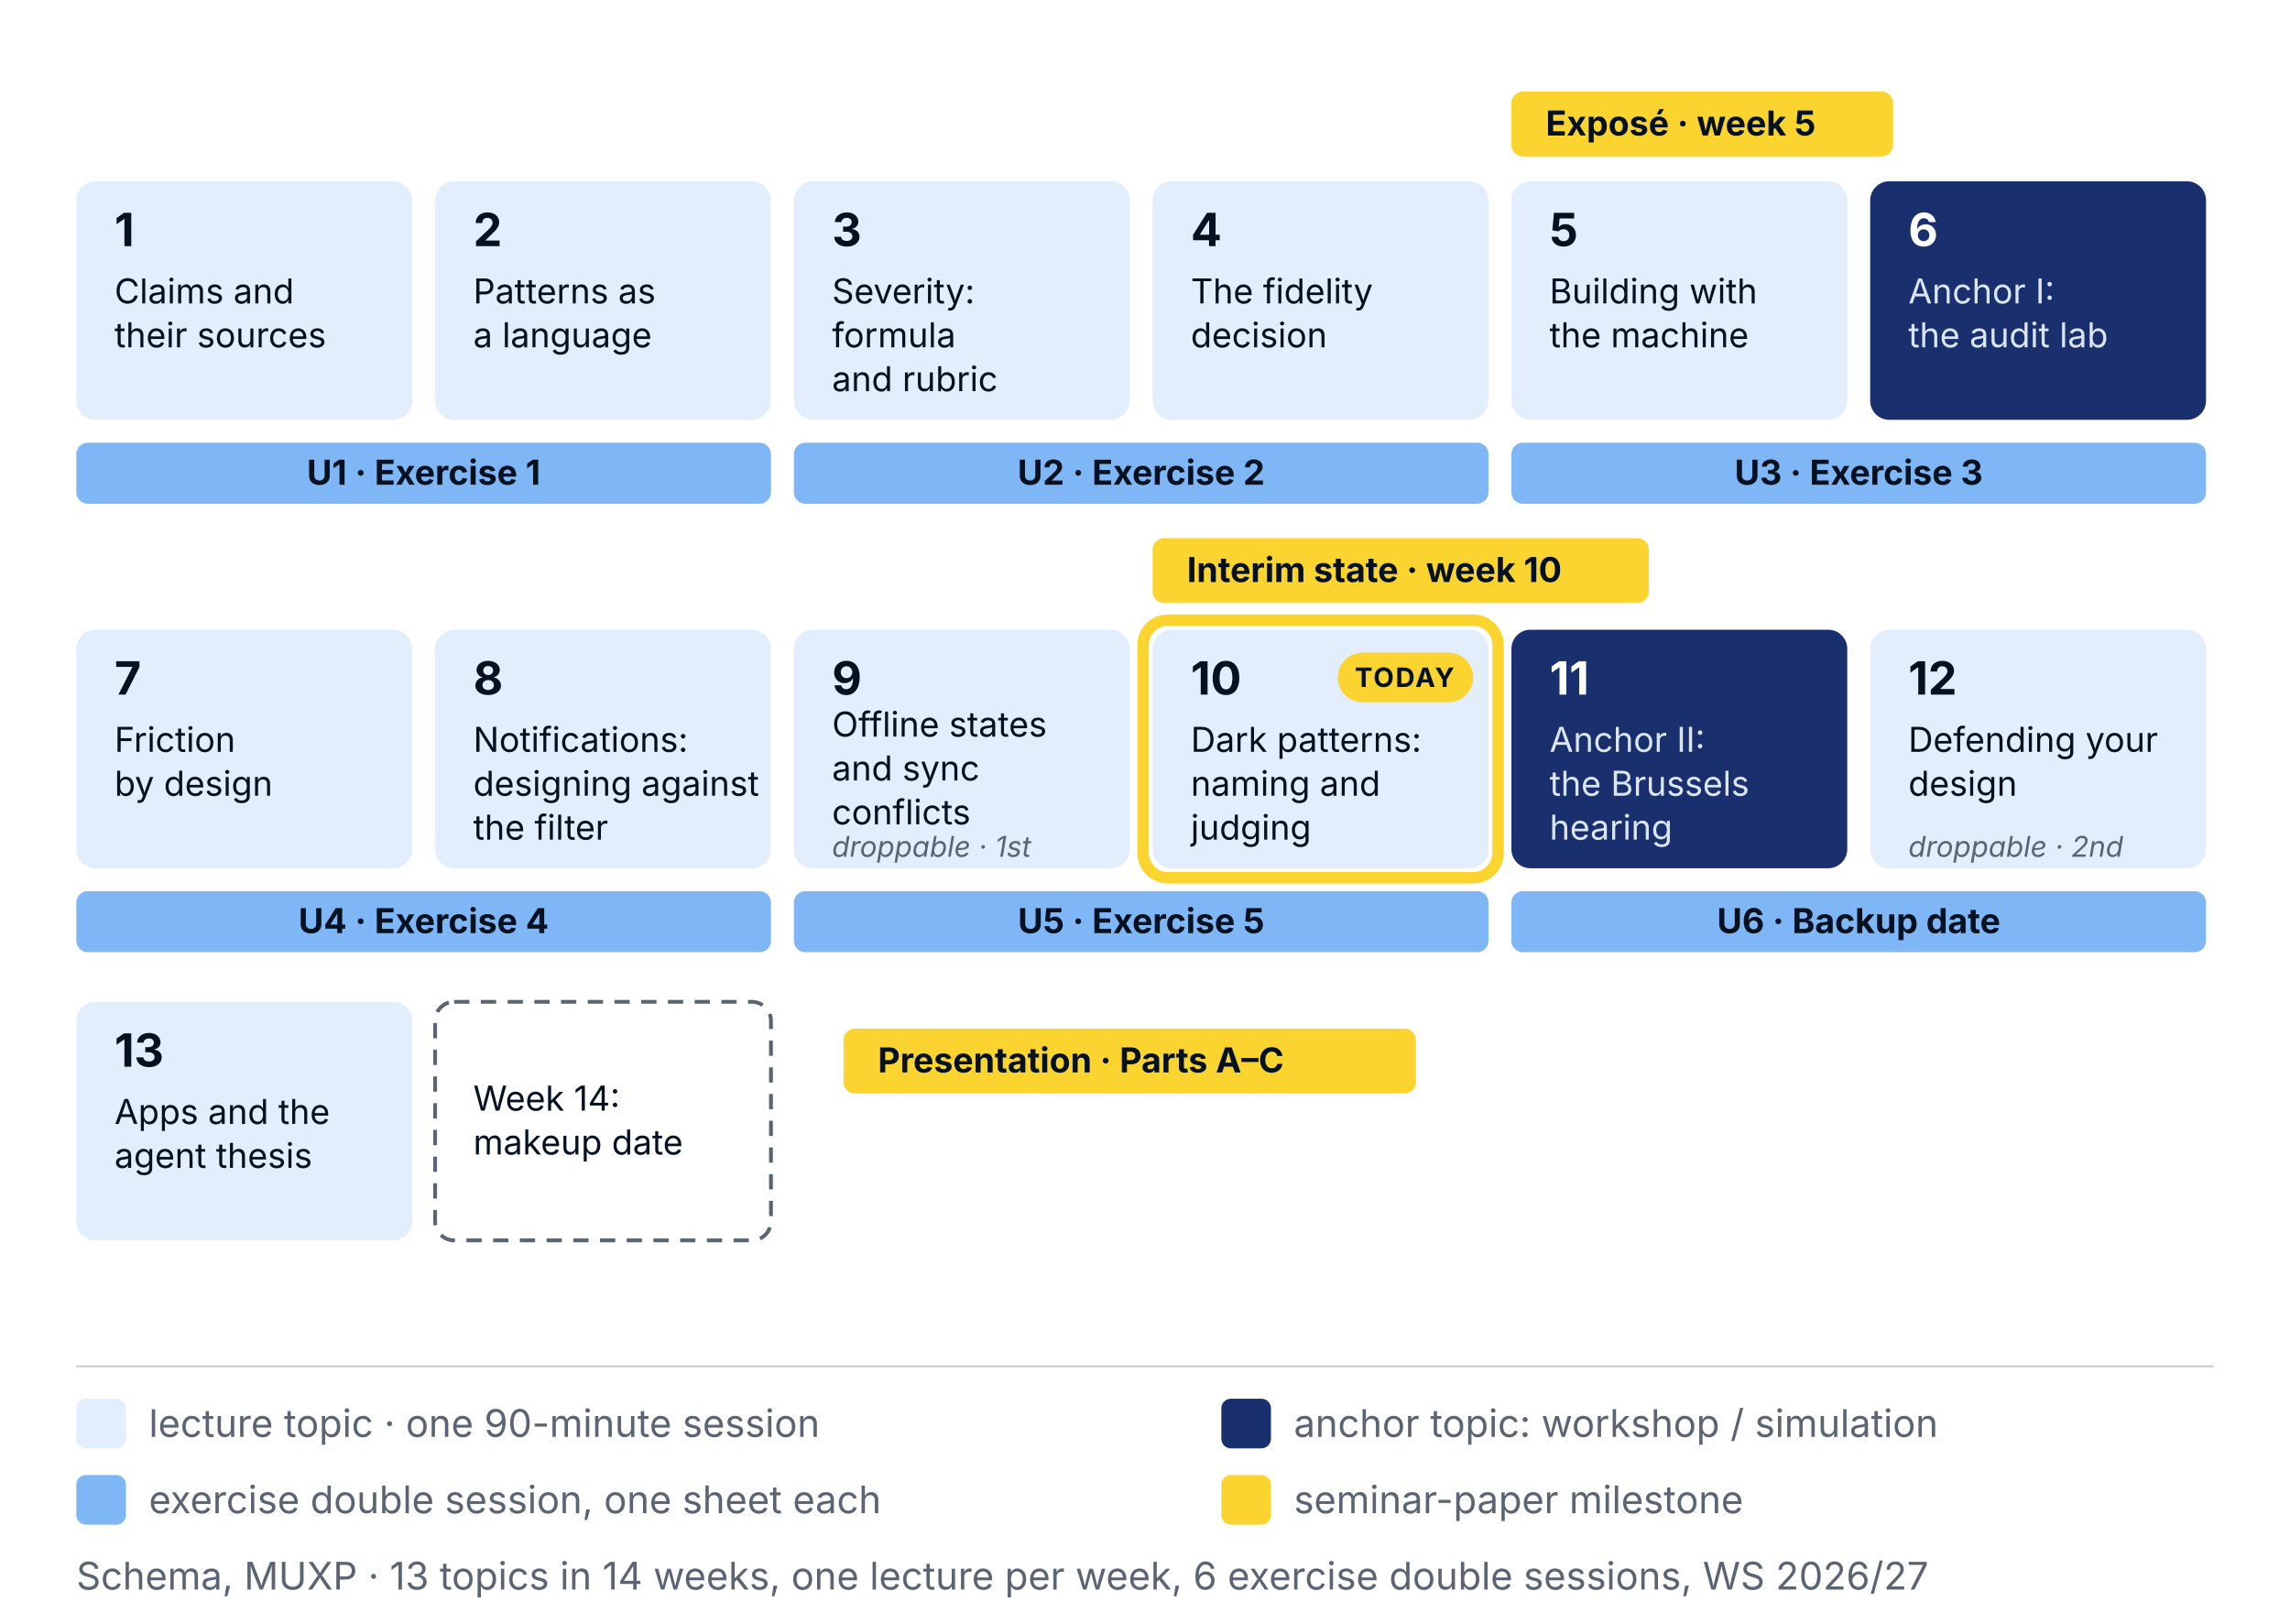
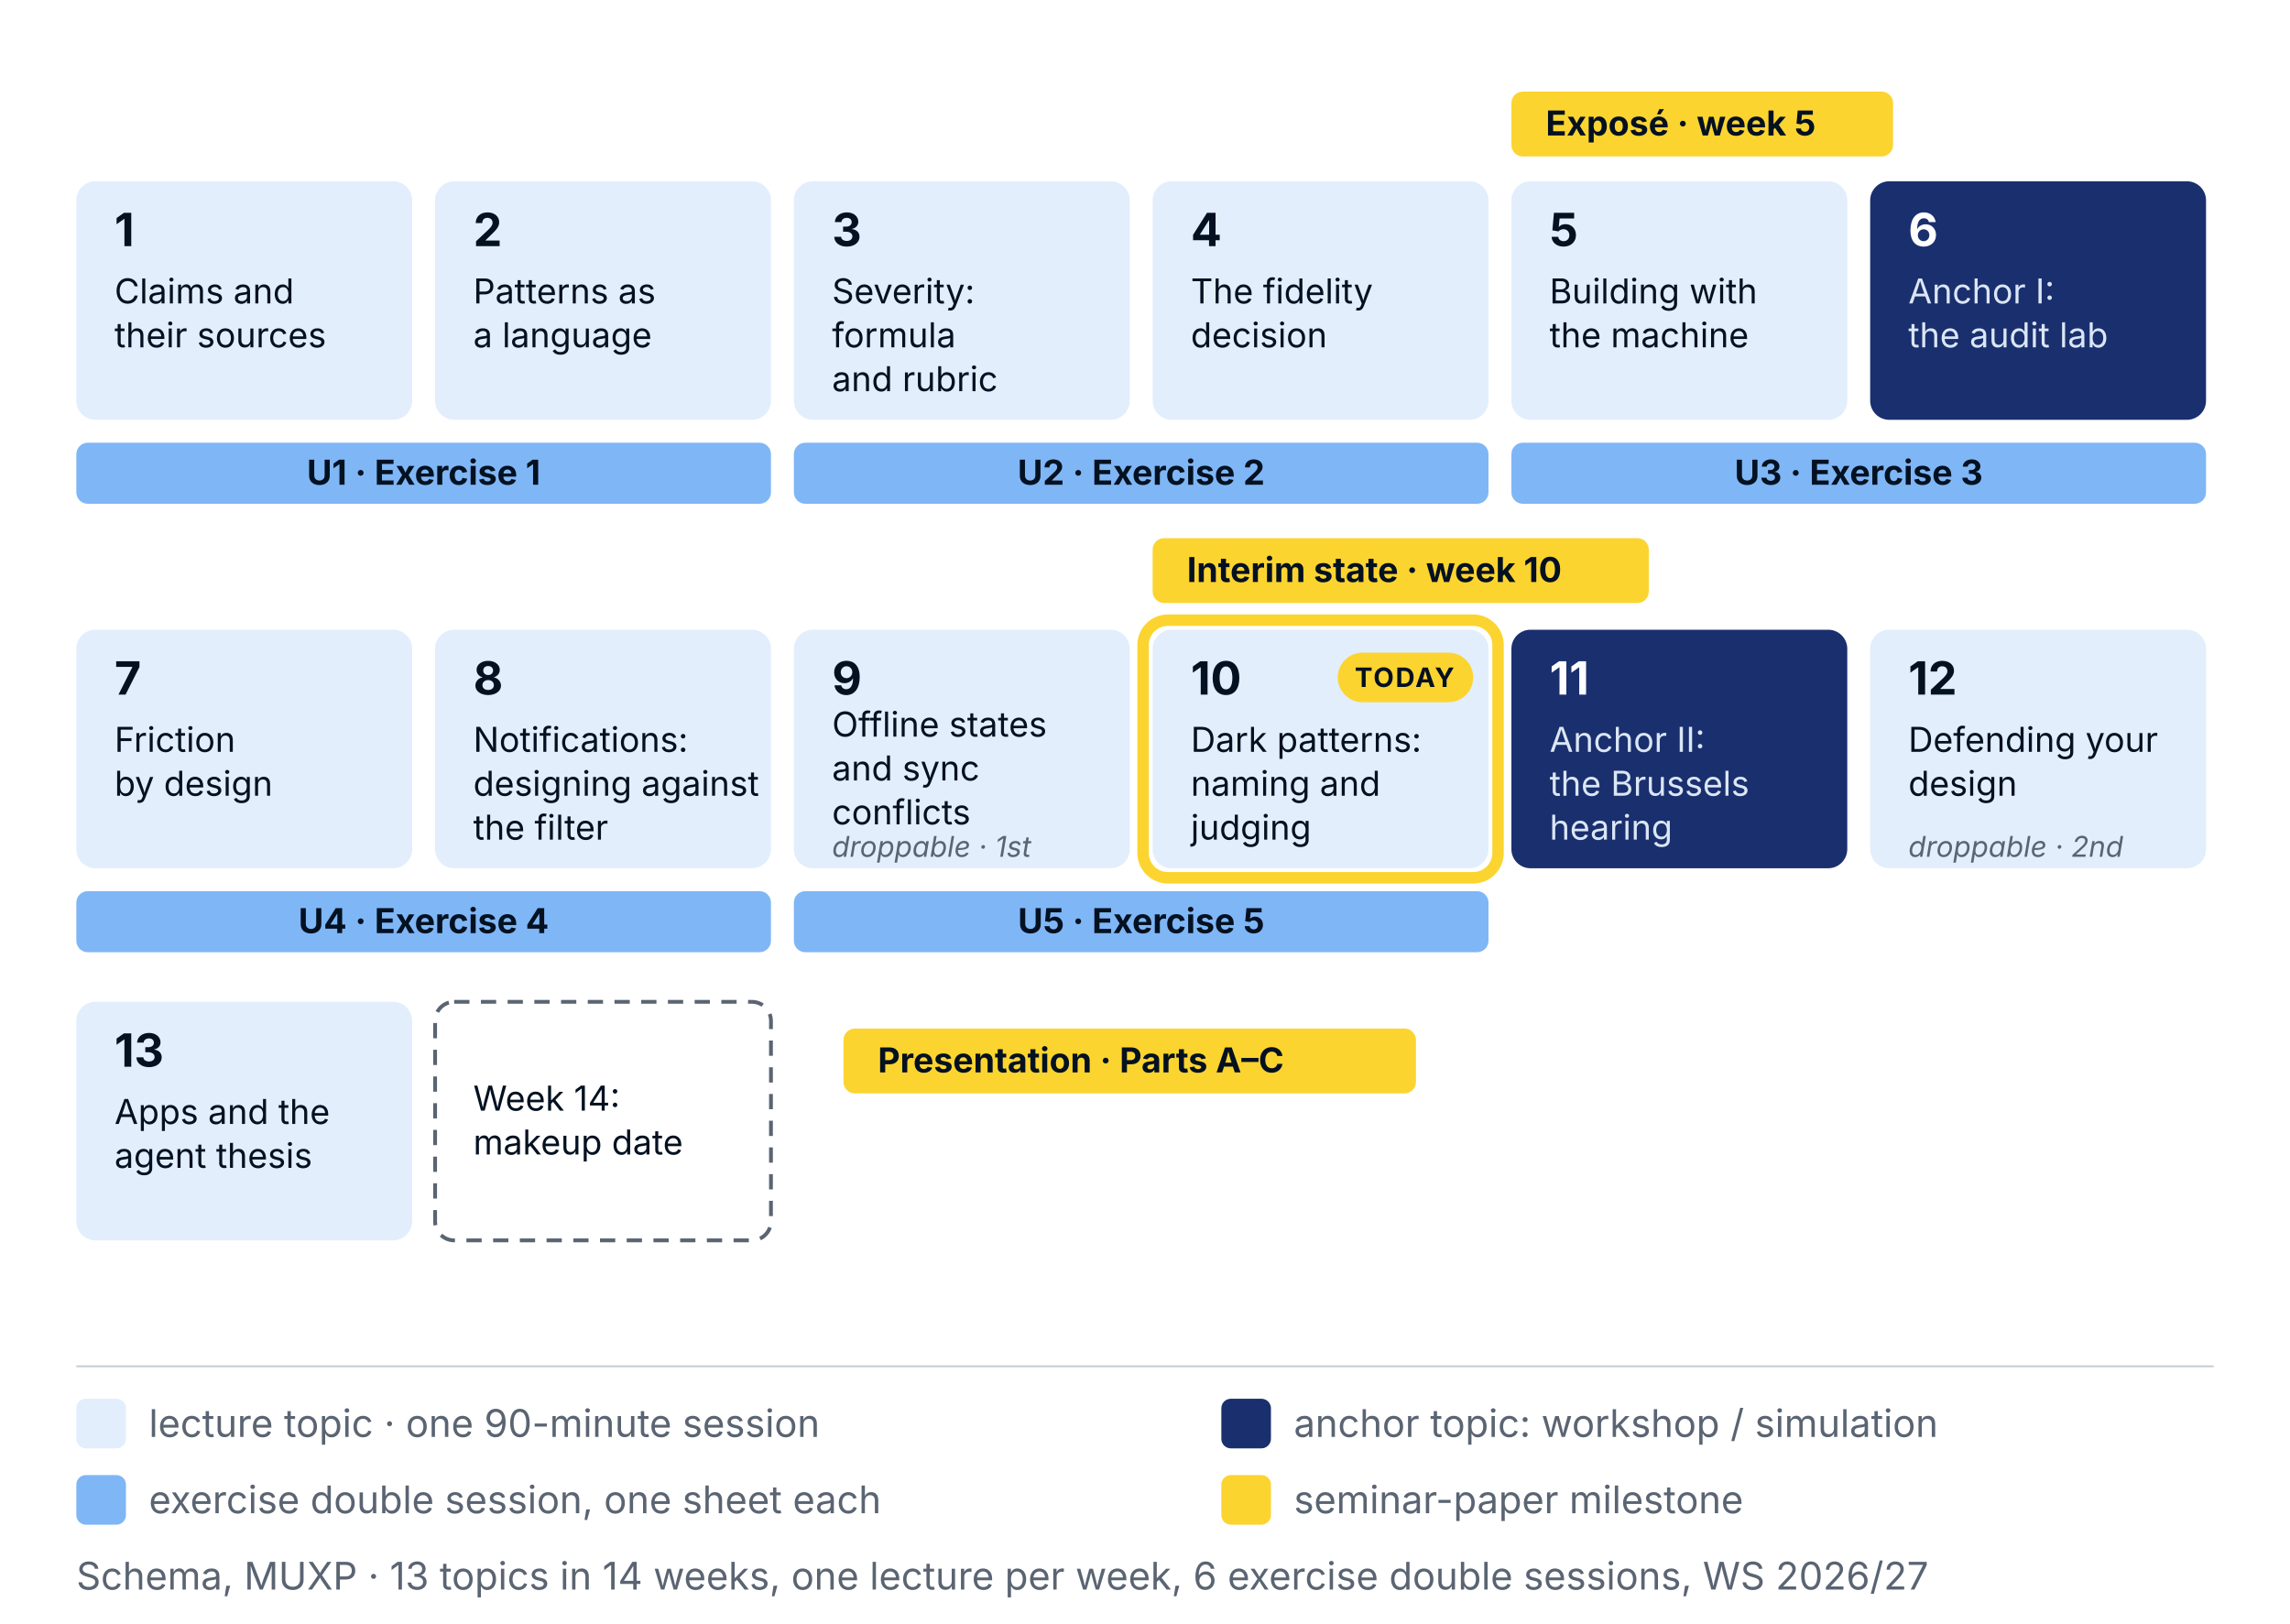
<svg xmlns="http://www.w3.org/2000/svg" viewBox="0 0 1200 851" role="img" aria-labelledby="t d">
  <style>
    text { font-family: Inter, "Neue Haas Unica", Helvetica, Arial, sans-serif; fill: #031121; }
    .num { font-size: 24px; font-weight: 700; }
    .numw { font-size: 24px; font-weight: 700; fill: #ffffff; }
    .tt { font-size: 18px; }
    .ttw { font-size: 18px; fill: #dbe6f5; }
    .utag { font-size: 18px; font-weight: 700; }
    .mtag { font-size: 18px; font-weight: 700; }
    .leg { font-size: 20px; fill: #5a6472; }
    .foot { font-size: 20px; fill: #5a6472; }
    .drop { font-size: 15px; font-style: italic; fill: #5a6472; }
    .chip { font-size: 14px; font-weight: 700; letter-spacing: .06em; fill: #031121; }
  </style>
  <rect width="1200" height="851" fill="#ffffff" />
  <rect x="40" y="95" width="176" height="125" rx="10" fill="#e2eefc" />
  <text class="num" x="60" y="129">1</text>
  <text class="tt" x="60" y="159">Claims and</text>
  <text class="tt" x="60" y="182">their sources</text>
  <rect x="228" y="95" width="176" height="125" rx="10" fill="#e2eefc" />
  <text class="num" x="248" y="129">2</text>
  <text class="tt" x="248" y="159">Patterns as</text>
  <text class="tt" x="248" y="182">a language</text>
  <rect x="416" y="95" width="176" height="125" rx="10" fill="#e2eefc" />
  <text class="num" x="436" y="129">3</text>
  <text class="tt" x="436" y="159">Severity:</text>
  <text class="tt" x="436" y="182">formula</text>
  <text class="tt" x="436" y="205">and rubric</text>
  <rect x="604" y="95" width="176" height="125" rx="10" fill="#e2eefc" />
  <text class="num" x="624" y="129">4</text>
  <text class="tt" x="624" y="159">The fidelity</text>
  <text class="tt" x="624" y="182">decision</text>
  <rect x="792" y="95" width="176" height="125" rx="10" fill="#e2eefc" />
  <text class="num" x="812" y="129">5</text>
  <text class="tt" x="812" y="159">Building with</text>
  <text class="tt" x="812" y="182">the machine</text>
  <rect x="980" y="95" width="176" height="125" rx="10" fill="#1a2f6e" />
  <text class="numw" x="1000" y="129">6</text>
  <text class="ttw" x="1000" y="159">Anchor I:</text>
  <text class="ttw" x="1000" y="182">the audit lab</text>
  <rect x="40" y="330" width="176" height="125" rx="10" fill="#e2eefc" />
  <text class="num" x="60" y="364">7</text>
  <text class="tt" x="60" y="394">Friction</text>
  <text class="tt" x="60" y="417">by design</text>
  <rect x="228" y="330" width="176" height="125" rx="10" fill="#e2eefc" />
  <text class="num" x="248" y="364">8</text>
  <text class="tt" x="248" y="394">Notifications:</text>
  <text class="tt" x="248" y="417">designing against</text>
  <text class="tt" x="248" y="440">the filter</text>
  <rect x="416" y="330" width="176" height="125" rx="10" fill="#e2eefc" />
  <text class="num" x="436" y="364">9</text>
  <text class="tt" x="436" y="386">Offline states</text>
  <text class="tt" x="436" y="409">and sync</text>
  <text class="tt" x="436" y="432">conflicts</text>
  <text class="drop" x="436" y="449">droppable · 1st</text>
  <rect x="604" y="330" width="176" height="125" rx="10" fill="#e2eefc" />
  <text class="num" x="624" y="364">10</text>
  <text class="tt" x="624" y="394">Dark patterns:</text>
  <text class="tt" x="624" y="417">naming and</text>
  <text class="tt" x="624" y="440">judging</text>
  <rect x="599" y="325" width="186" height="135" rx="13" fill="none" stroke="#fcd430" stroke-width="6" />
  <rect x="701" y="342" width="71" height="26" rx="13" fill="#fcd430" />
  <text class="chip" x="736" y="360" text-anchor="middle">TODAY</text>
  <rect x="792" y="330" width="176" height="125" rx="10" fill="#1a2f6e" />
  <text class="numw" x="812" y="364">11</text>
  <text class="ttw" x="812" y="394">Anchor II:</text>
  <text class="ttw" x="812" y="417">the Brussels</text>
  <text class="ttw" x="812" y="440">hearing</text>
  <rect x="980" y="330" width="176" height="125" rx="10" fill="#e2eefc" />
  <text class="num" x="1000" y="364">12</text>
  <text class="tt" x="1000" y="394">Defending your</text>
  <text class="tt" x="1000" y="417">design</text>
  <text class="drop" x="1000" y="449">droppable · 2nd</text>
  <rect x="40" y="525" width="176" height="125" rx="10" fill="#e2eefc" />
  <text class="num" x="60" y="559">13</text>
  <text class="tt" x="60" y="589">Apps and the</text>
  <text class="tt" x="60" y="612">agent thesis</text>
  <rect x="228" y="525" width="176" height="125" rx="10" fill="none" stroke="#5a6472" stroke-width="2" stroke-dasharray="8 6" />
  <text class="tt" x="248" y="582">Week 14:</text>
  <text class="tt" x="248" y="605">makeup date</text>
  <rect x="40" y="232" width="364" height="32" rx="6" fill="#7fb6f6" />
  <text class="utag" x="222" y="254" text-anchor="middle">U1 · Exercise 1</text>
  <rect x="416" y="232" width="364" height="32" rx="6" fill="#7fb6f6" />
  <text class="utag" x="598" y="254" text-anchor="middle">U2 · Exercise 2</text>
  <rect x="792" y="232" width="364" height="32" rx="6" fill="#7fb6f6" />
  <text class="utag" x="974" y="254" text-anchor="middle">U3 · Exercise 3</text>
  <rect x="40" y="467" width="364" height="32" rx="6" fill="#7fb6f6" />
  <text class="utag" x="222" y="489" text-anchor="middle">U4 · Exercise 4</text>
  <rect x="416" y="467" width="364" height="32" rx="6" fill="#7fb6f6" />
  <text class="utag" x="598" y="489" text-anchor="middle">U5 · Exercise 5</text>
-   <rect x="792" y="467" width="364" height="32" rx="6" fill="#7fb6f6" />
-   <text class="utag" x="974" y="489" text-anchor="middle">U6 · Backup date</text>
  <rect x="792" y="48" width="200" height="34" rx="6" fill="#fcd430" />
  <text class="mtag" x="810" y="71">Exposé · week 5</text>
  <rect x="604" y="282" width="260" height="34" rx="6" fill="#fcd430" />
  <text class="mtag" x="622" y="305">Interim state · week 10</text>
  <rect x="442" y="539" width="300" height="34" rx="6" fill="#fcd430" />
  <text class="mtag" x="460" y="562">Presentation · Parts A–C</text>
  <line x1="40" y1="716" x2="1160" y2="716" stroke="#c7cdd4" stroke-width="1" />
  <rect x="40" y="733" width="26" height="26" rx="5" fill="#e2eefc" />
  <text class="leg" x="78" y="753">lecture topic · one 90-minute session</text>
  <rect x="640" y="733" width="26" height="26" rx="5" fill="#1a2f6e" />
  <text class="leg" x="678" y="753">anchor topic: workshop / simulation</text>
  <rect x="40" y="773" width="26" height="26" rx="5" fill="#7fb6f6" />
  <text class="leg" x="78" y="793">exercise double session, one sheet each</text>
  <rect x="640" y="773" width="26" height="26" rx="5" fill="#fcd430" />
  <text class="leg" x="678" y="793">seminar-paper milestone</text>
  <text class="foot" x="40" y="833">Schema, MUXP · 13 topics in 14 weeks, one lecture per week, 6 exercise double sessions, WS 2026/27</text>
</svg>
